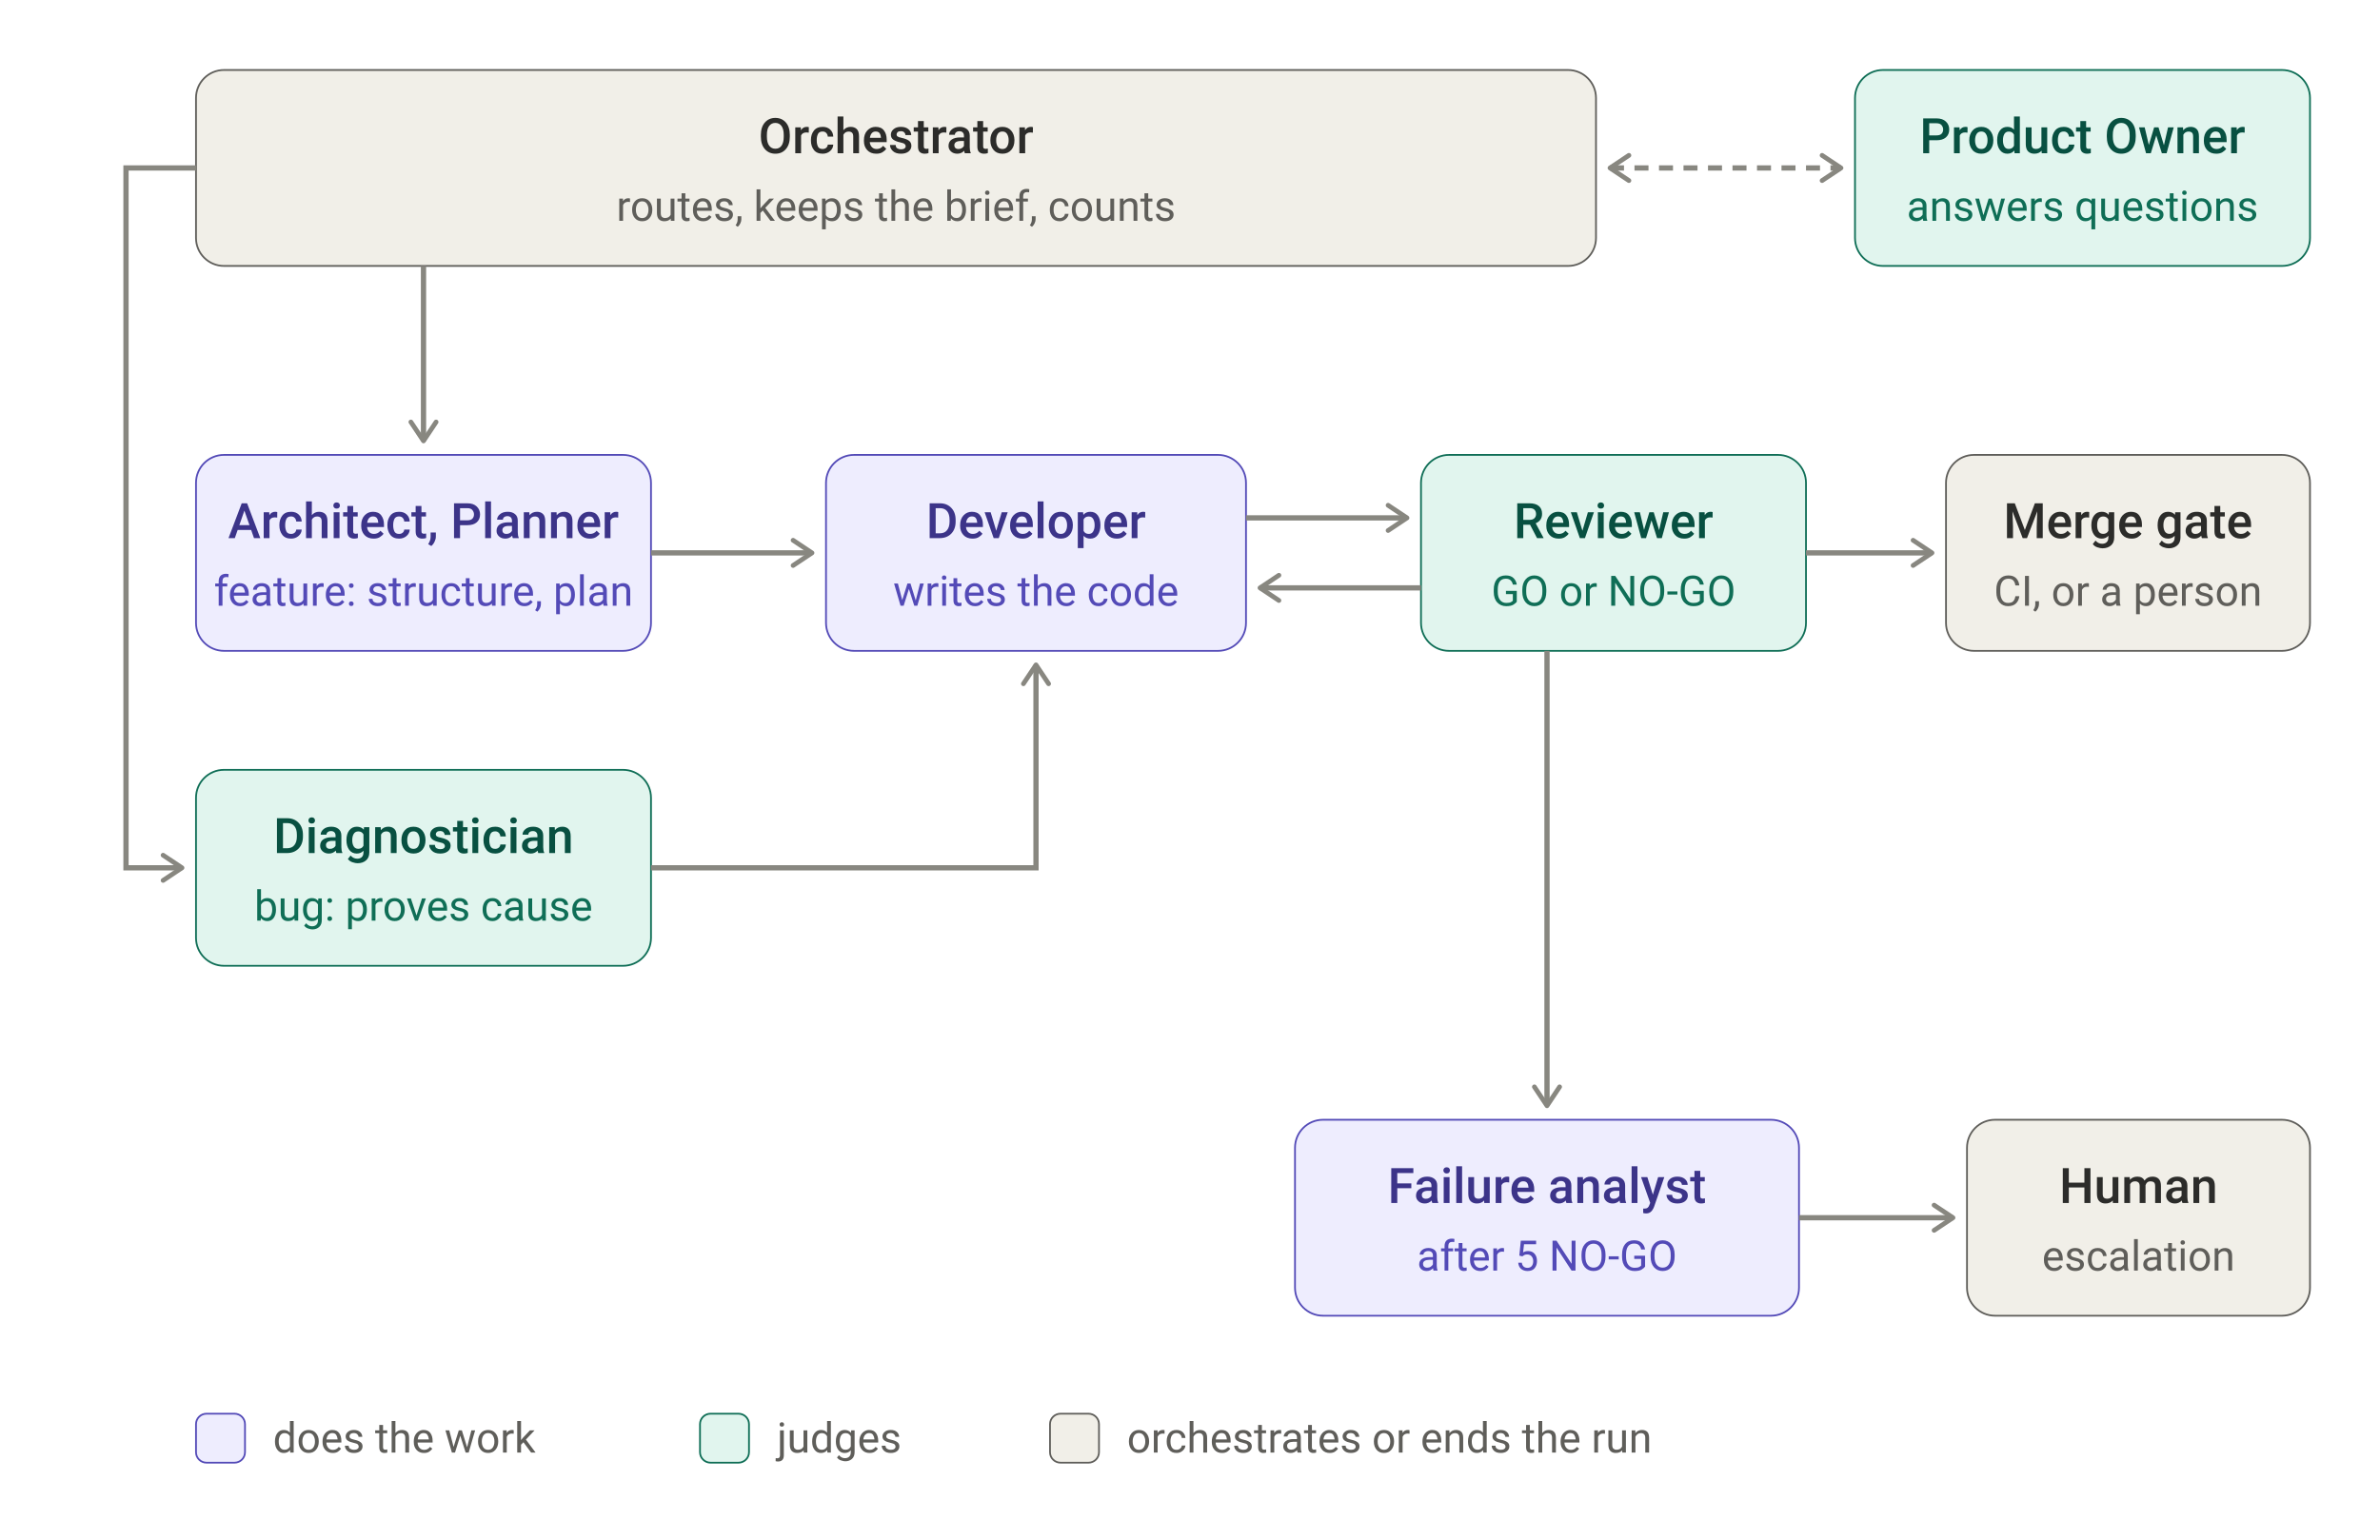
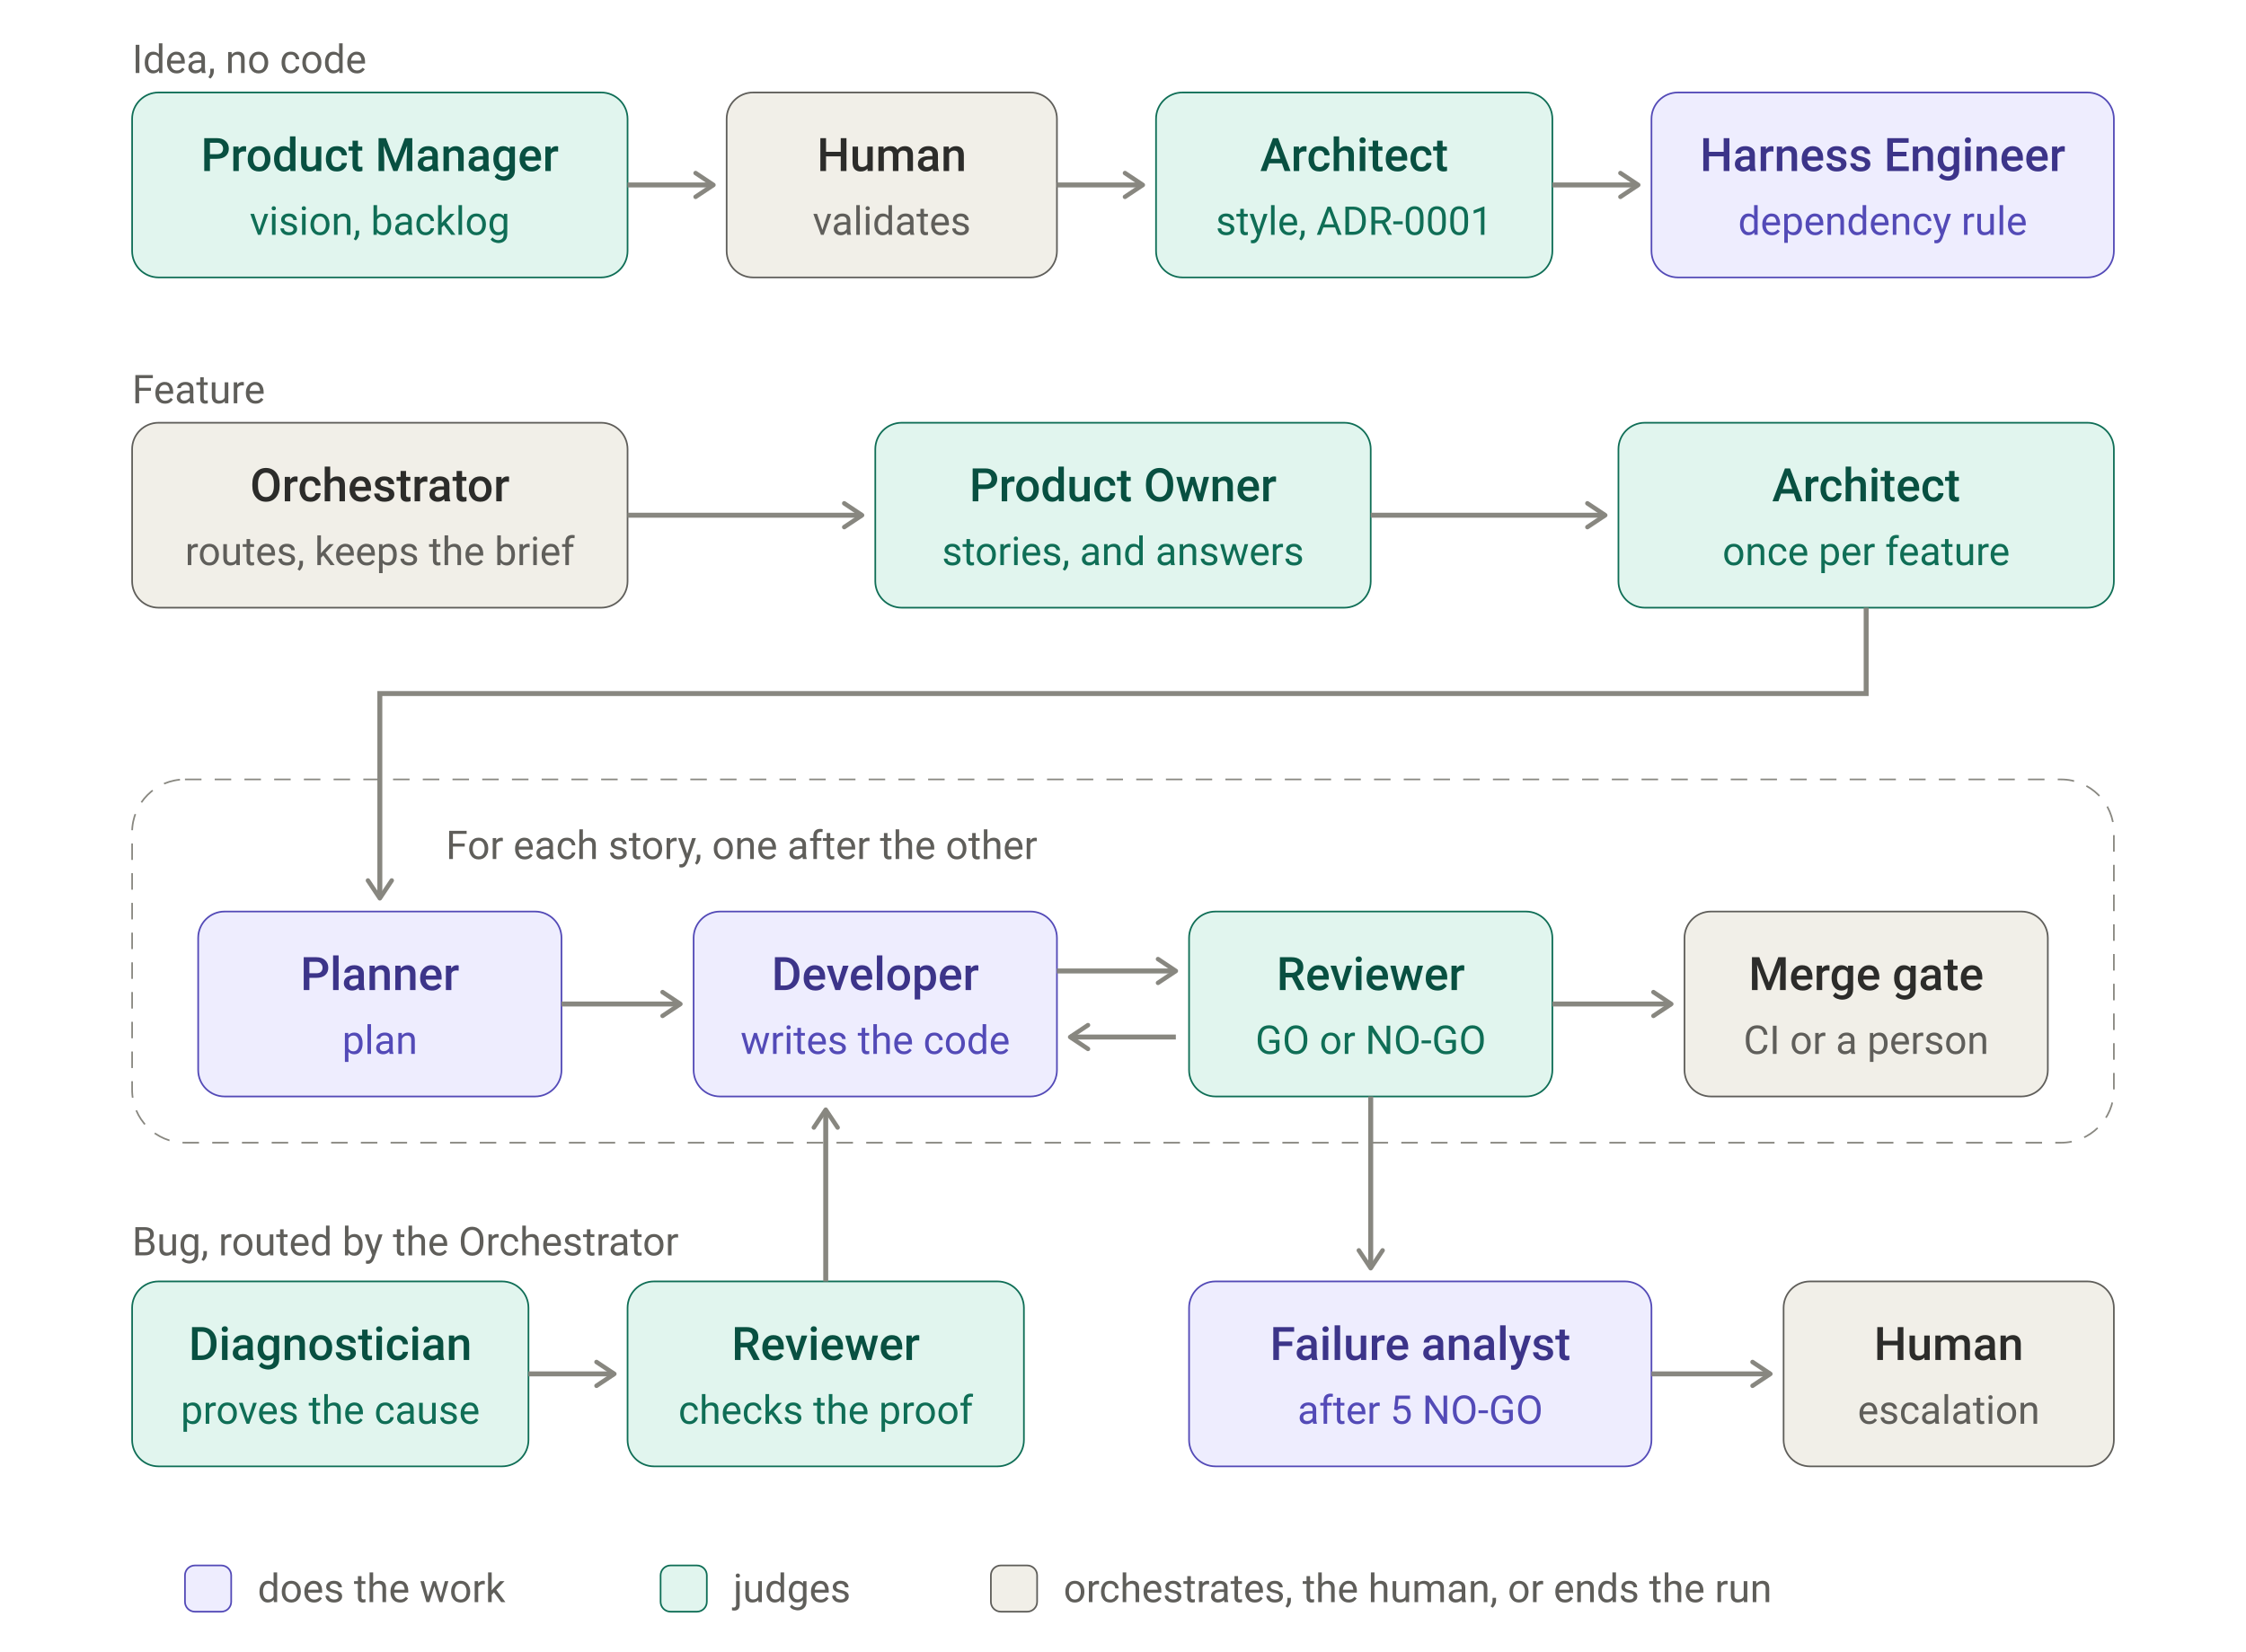
- <svg xmlns="http://www.w3.org/2000/svg" width="680" viewBox="0 0 680 440" role="img">
+ <svg xmlns="http://www.w3.org/2000/svg" width="680" viewBox="0 0 680 500" role="img">
  <style>
text{font-family:system-ui,-apple-system,"Segoe UI",Roboto,sans-serif}
.th{font-size:14px;font-weight:500}
.ts{font-size:12px}
.plain{fill:#5F5E5A}
.purple rect{fill:#EEEDFE;stroke:#534AB7}
.purple .th{fill:#3C3489}
.purple .ts{fill:#534AB7}
.teal rect{fill:#E1F5EE;stroke:#0F6E56}
.teal .th{fill:#085041}
.teal .ts{fill:#0F6E56}
.gray rect{fill:#F1EFE8;stroke:#5F5E5A}
.gray .th{fill:#2C2C2A}
.gray .ts{fill:#5F5E5A}
.key-purple{fill:#EEEDFE;stroke:#534AB7}
.key-teal{fill:#E1F5EE;stroke:#0F6E56}
.key-gray{fill:#F1EFE8;stroke:#5F5E5A}
.arr{fill:none;stroke:#888780;stroke-width:1.5}
@media (prefers-color-scheme: dark){
.plain{fill:#B4B2A9}
.purple rect{fill:#3C3489;stroke:#AFA9EC}
.purple .th{fill:#CECBF6}
.purple .ts{fill:#AFA9EC}
.teal rect{fill:#085041;stroke:#5DCAA5}
.teal .th{fill:#9FE1CB}
.teal .ts{fill:#5DCAA5}
.gray rect{fill:#444441;stroke:#B4B2A9}
.gray .th{fill:#F1EFE8}
.gray .ts{fill:#B4B2A9}
.key-purple{fill:#3C3489;stroke:#AFA9EC}
.key-teal{fill:#085041;stroke:#5DCAA5}
.key-gray{fill:#444441;stroke:#B4B2A9}
}
</style>
  <defs>
    <marker id="arrow" viewBox="0 0 10 10" refX="8" refY="5" markerWidth="6" markerHeight="6" orient="auto-start-reverse">
      <path d="M2 1L8 5L2 9" fill="none" stroke="#888780" stroke-width="1.5" stroke-linecap="round" stroke-linejoin="round" />
    </marker>
  </defs>
+   <text class="ts plain" x="40" y="18" dominant-baseline="central">Idea, no code</text>
+   <g class="teal">
+     <rect x="40" y="28" width="150" height="56" rx="8" stroke-width="0.5" />
+     <text class="th" x="115" y="47" text-anchor="middle" dominant-baseline="central">Product Manager</text>
+     <text class="ts" x="115" y="67" text-anchor="middle" dominant-baseline="central">vision, backlog</text>
+   </g>
  <g class="gray">
-     <rect x="56" y="20" width="400" height="56" rx="8" stroke-width="0.5" />
-     <text class="th" x="256" y="39" text-anchor="middle" dominant-baseline="central">Orchestrator</text>
-     <text class="ts" x="256" y="59" text-anchor="middle" dominant-baseline="central">routes, keeps the brief, counts</text>
+     <rect x="220" y="28" width="100" height="56" rx="8" stroke-width="0.5" />
+     <text class="th" x="270" y="47" text-anchor="middle" dominant-baseline="central">Human</text>
+     <text class="ts" x="270" y="67" text-anchor="middle" dominant-baseline="central">validates</text>
  </g>
  <g class="teal">
-     <rect x="530" y="20" width="130" height="56" rx="8" stroke-width="0.5" />
-     <text class="th" x="595" y="39" text-anchor="middle" dominant-baseline="central">Product Owner</text>
-     <text class="ts" x="595" y="59" text-anchor="middle" dominant-baseline="central">answers questions</text>
+     <rect x="350" y="28" width="120" height="56" rx="8" stroke-width="0.5" />
+     <text class="th" x="410" y="47" text-anchor="middle" dominant-baseline="central">Architect</text>
+     <text class="ts" x="410" y="67" text-anchor="middle" dominant-baseline="central">style, ADR-0001</text>
  </g>
-   <path class="arr" d="M460 48 L526 48" stroke-dasharray="4 3" marker-start="url(#arrow)" marker-end="url(#arrow)" />
  <g class="purple">
-     <rect x="56" y="130" width="130" height="56" rx="8" stroke-width="0.5" />
-     <text class="th" x="121" y="149" text-anchor="middle" dominant-baseline="central">Architect, Planner</text>
-     <text class="ts" x="121" y="169" text-anchor="middle" dominant-baseline="central">feature: structure, plan</text>
+     <rect x="500" y="28" width="140" height="56" rx="8" stroke-width="0.5" />
+     <text class="th" x="570" y="47" text-anchor="middle" dominant-baseline="central">Harness Engineer</text>
+     <text class="ts" x="570" y="67" text-anchor="middle" dominant-baseline="central">dependency rule</text>
+   </g>
+   <path class="arr" d="M190 56 L216 56" marker-end="url(#arrow)" />
+   <path class="arr" d="M320 56 L346 56" marker-end="url(#arrow)" />
+   <path class="arr" d="M470 56 L496 56" marker-end="url(#arrow)" />
+   <text class="ts plain" x="40" y="118" dominant-baseline="central">Feature</text>
+   <g class="gray">
+     <rect x="40" y="128" width="150" height="56" rx="8" stroke-width="0.5" />
+     <text class="th" x="115" y="147" text-anchor="middle" dominant-baseline="central">Orchestrator</text>
+     <text class="ts" x="115" y="167" text-anchor="middle" dominant-baseline="central">routes, keeps the brief</text>
  </g>
  <g class="teal">
-     <rect x="56" y="220" width="130" height="56" rx="8" stroke-width="0.5" />
-     <text class="th" x="121" y="239" text-anchor="middle" dominant-baseline="central">Diagnostician</text>
-     <text class="ts" x="121" y="259" text-anchor="middle" dominant-baseline="central">bug: proves cause</text>
+     <rect x="265" y="128" width="150" height="56" rx="8" stroke-width="0.5" />
+     <text class="th" x="340" y="147" text-anchor="middle" dominant-baseline="central">Product Owner</text>
+     <text class="ts" x="340" y="167" text-anchor="middle" dominant-baseline="central">stories, and answers</text>
+   </g>
+   <g class="teal">
+     <rect x="490" y="128" width="150" height="56" rx="8" stroke-width="0.5" />
+     <text class="th" x="565" y="147" text-anchor="middle" dominant-baseline="central">Architect</text>
+     <text class="ts" x="565" y="167" text-anchor="middle" dominant-baseline="central">once per feature</text>
+   </g>
+   <path class="arr" d="M190 156 L261 156" marker-end="url(#arrow)" />
+   <path class="arr" d="M415 156 L486 156" marker-end="url(#arrow)" />
+   <rect x="40" y="236" width="600" height="110" rx="16" fill="none" stroke="#888780" stroke-width="0.5" stroke-dasharray="5 4" />
+   <text class="ts plain" x="135" y="256" dominant-baseline="central">For each story, one after the other</text>
+   <g class="purple">
+     <rect x="60" y="276" width="110" height="56" rx="8" stroke-width="0.5" />
+     <text class="th" x="115" y="295" text-anchor="middle" dominant-baseline="central">Planner</text>
+     <text class="ts" x="115" y="315" text-anchor="middle" dominant-baseline="central">plan</text>
  </g>
  <g class="purple">
-     <rect x="236" y="130" width="120" height="56" rx="8" stroke-width="0.5" />
-     <text class="th" x="296" y="149" text-anchor="middle" dominant-baseline="central">Developer</text>
-     <text class="ts" x="296" y="169" text-anchor="middle" dominant-baseline="central">writes the code</text>
+     <rect x="210" y="276" width="110" height="56" rx="8" stroke-width="0.5" />
+     <text class="th" x="265" y="295" text-anchor="middle" dominant-baseline="central">Developer</text>
+     <text class="ts" x="265" y="315" text-anchor="middle" dominant-baseline="central">writes the code</text>
  </g>
  <g class="teal">
-     <rect x="406" y="130" width="110" height="56" rx="8" stroke-width="0.5" />
-     <text class="th" x="461" y="149" text-anchor="middle" dominant-baseline="central">Reviewer</text>
-     <text class="ts" x="461" y="169" text-anchor="middle" dominant-baseline="central">GO or NO-GO</text>
+     <rect x="360" y="276" width="110" height="56" rx="8" stroke-width="0.5" />
+     <text class="th" x="415" y="295" text-anchor="middle" dominant-baseline="central">Reviewer</text>
+     <text class="ts" x="415" y="315" text-anchor="middle" dominant-baseline="central">GO or NO-GO</text>
  </g>
  <g class="gray">
-     <rect x="556" y="130" width="104" height="56" rx="8" stroke-width="0.5" />
-     <text class="th" x="608" y="149" text-anchor="middle" dominant-baseline="central">Merge gate</text>
-     <text class="ts" x="608" y="169" text-anchor="middle" dominant-baseline="central">CI, or a person</text>
+     <rect x="510" y="276" width="110" height="56" rx="8" stroke-width="0.5" />
+     <text class="th" x="565" y="295" text-anchor="middle" dominant-baseline="central">Merge gate</text>
+     <text class="ts" x="565" y="315" text-anchor="middle" dominant-baseline="central">CI or a person</text>
+   </g>
+   <path class="arr" d="M565 184 L565 210 L115 210 L115 272" marker-end="url(#arrow)" />
+   <path class="arr" d="M170 304 L206 304" marker-end="url(#arrow)" />
+   <path class="arr" d="M320 294 L356 294" marker-end="url(#arrow)" />
+   <path class="arr" d="M356 314 L324 314" marker-end="url(#arrow)" />
+   <path class="arr" d="M470 304 L506 304" marker-end="url(#arrow)" />
+   <text class="ts plain" x="40" y="376" dominant-baseline="central">Bug, routed by the Orchestrator</text>
+   <g class="teal">
+     <rect x="40" y="388" width="120" height="56" rx="8" stroke-width="0.5" />
+     <text class="th" x="100" y="407" text-anchor="middle" dominant-baseline="central">Diagnostician</text>
+     <text class="ts" x="100" y="427" text-anchor="middle" dominant-baseline="central">proves the cause</text>
+   </g>
+   <g class="teal">
+     <rect x="190" y="388" width="120" height="56" rx="8" stroke-width="0.5" />
+     <text class="th" x="250" y="407" text-anchor="middle" dominant-baseline="central">Reviewer</text>
+     <text class="ts" x="250" y="427" text-anchor="middle" dominant-baseline="central">checks the proof</text>
  </g>
  <g class="purple">
-     <rect x="370" y="320" width="144" height="56" rx="8" stroke-width="0.5" />
-     <text class="th" x="442" y="339" text-anchor="middle" dominant-baseline="central">Failure analyst</text>
-     <text class="ts" x="442" y="359" text-anchor="middle" dominant-baseline="central">after 5 NO-GO</text>
+     <rect x="360" y="388" width="140" height="56" rx="8" stroke-width="0.5" />
+     <text class="th" x="430" y="407" text-anchor="middle" dominant-baseline="central">Failure analyst</text>
+     <text class="ts" x="430" y="427" text-anchor="middle" dominant-baseline="central">after 5 NO-GO</text>
  </g>
  <g class="gray">
-     <rect x="562" y="320" width="98" height="56" rx="8" stroke-width="0.5" />
-     <text class="th" x="611" y="339" text-anchor="middle" dominant-baseline="central">Human</text>
-     <text class="ts" x="611" y="359" text-anchor="middle" dominant-baseline="central">escalation</text>
+     <rect x="540" y="388" width="100" height="56" rx="8" stroke-width="0.5" />
+     <text class="th" x="590" y="407" text-anchor="middle" dominant-baseline="central">Human</text>
+     <text class="ts" x="590" y="427" text-anchor="middle" dominant-baseline="central">escalation</text>
  </g>
-   <path class="arr" d="M121 76 L121 126" marker-end="url(#arrow)" />
-   <path class="arr" d="M56 48 L36 48 L36 248 L52 248" marker-end="url(#arrow)" />
-   <path class="arr" d="M186 248 L296 248 L296 190" marker-end="url(#arrow)" />
-   <path class="arr" d="M186 158 L232 158" marker-end="url(#arrow)" />
-   <path class="arr" d="M356 148 L402 148" marker-end="url(#arrow)" />
-   <path class="arr" d="M406 168 L360 168" marker-end="url(#arrow)" />
-   <path class="arr" d="M516 158 L552 158" marker-end="url(#arrow)" />
-   <path class="arr" d="M442 186 L442 316" marker-end="url(#arrow)" />
-   <path class="arr" d="M514 348 L558 348" marker-end="url(#arrow)" />
-   <rect class="key-purple" x="56" y="404" width="14" height="14" rx="3" stroke-width="0.5" />
-   <text class="ts plain" x="78" y="411" dominant-baseline="central">does the work</text>
-   <rect class="key-teal" x="200" y="404" width="14" height="14" rx="3" stroke-width="0.5" />
-   <text class="ts plain" x="222" y="411" dominant-baseline="central">judges</text>
-   <rect class="key-gray" x="300" y="404" width="14" height="14" rx="3" stroke-width="0.5" />
-   <text class="ts plain" x="322" y="411" dominant-baseline="central">orchestrates or ends the run</text>
+   <path class="arr" d="M160 416 L186 416" marker-end="url(#arrow)" />
+   <path class="arr" d="M250 388 L250 336" marker-end="url(#arrow)" />
+   <path class="arr" d="M415 332 L415 384" marker-end="url(#arrow)" />
+   <path class="arr" d="M500 416 L536 416" marker-end="url(#arrow)" />
+   <rect class="key-purple" x="56" y="474" width="14" height="14" rx="3" stroke-width="0.5" />
+   <text class="ts plain" x="78" y="481" dominant-baseline="central">does the work</text>
+   <rect class="key-teal" x="200" y="474" width="14" height="14" rx="3" stroke-width="0.5" />
+   <text class="ts plain" x="222" y="481" dominant-baseline="central">judges</text>
+   <rect class="key-gray" x="300" y="474" width="14" height="14" rx="3" stroke-width="0.5" />
+   <text class="ts plain" x="322" y="481" dominant-baseline="central">orchestrates, the human, or ends the run</text>
</svg>
